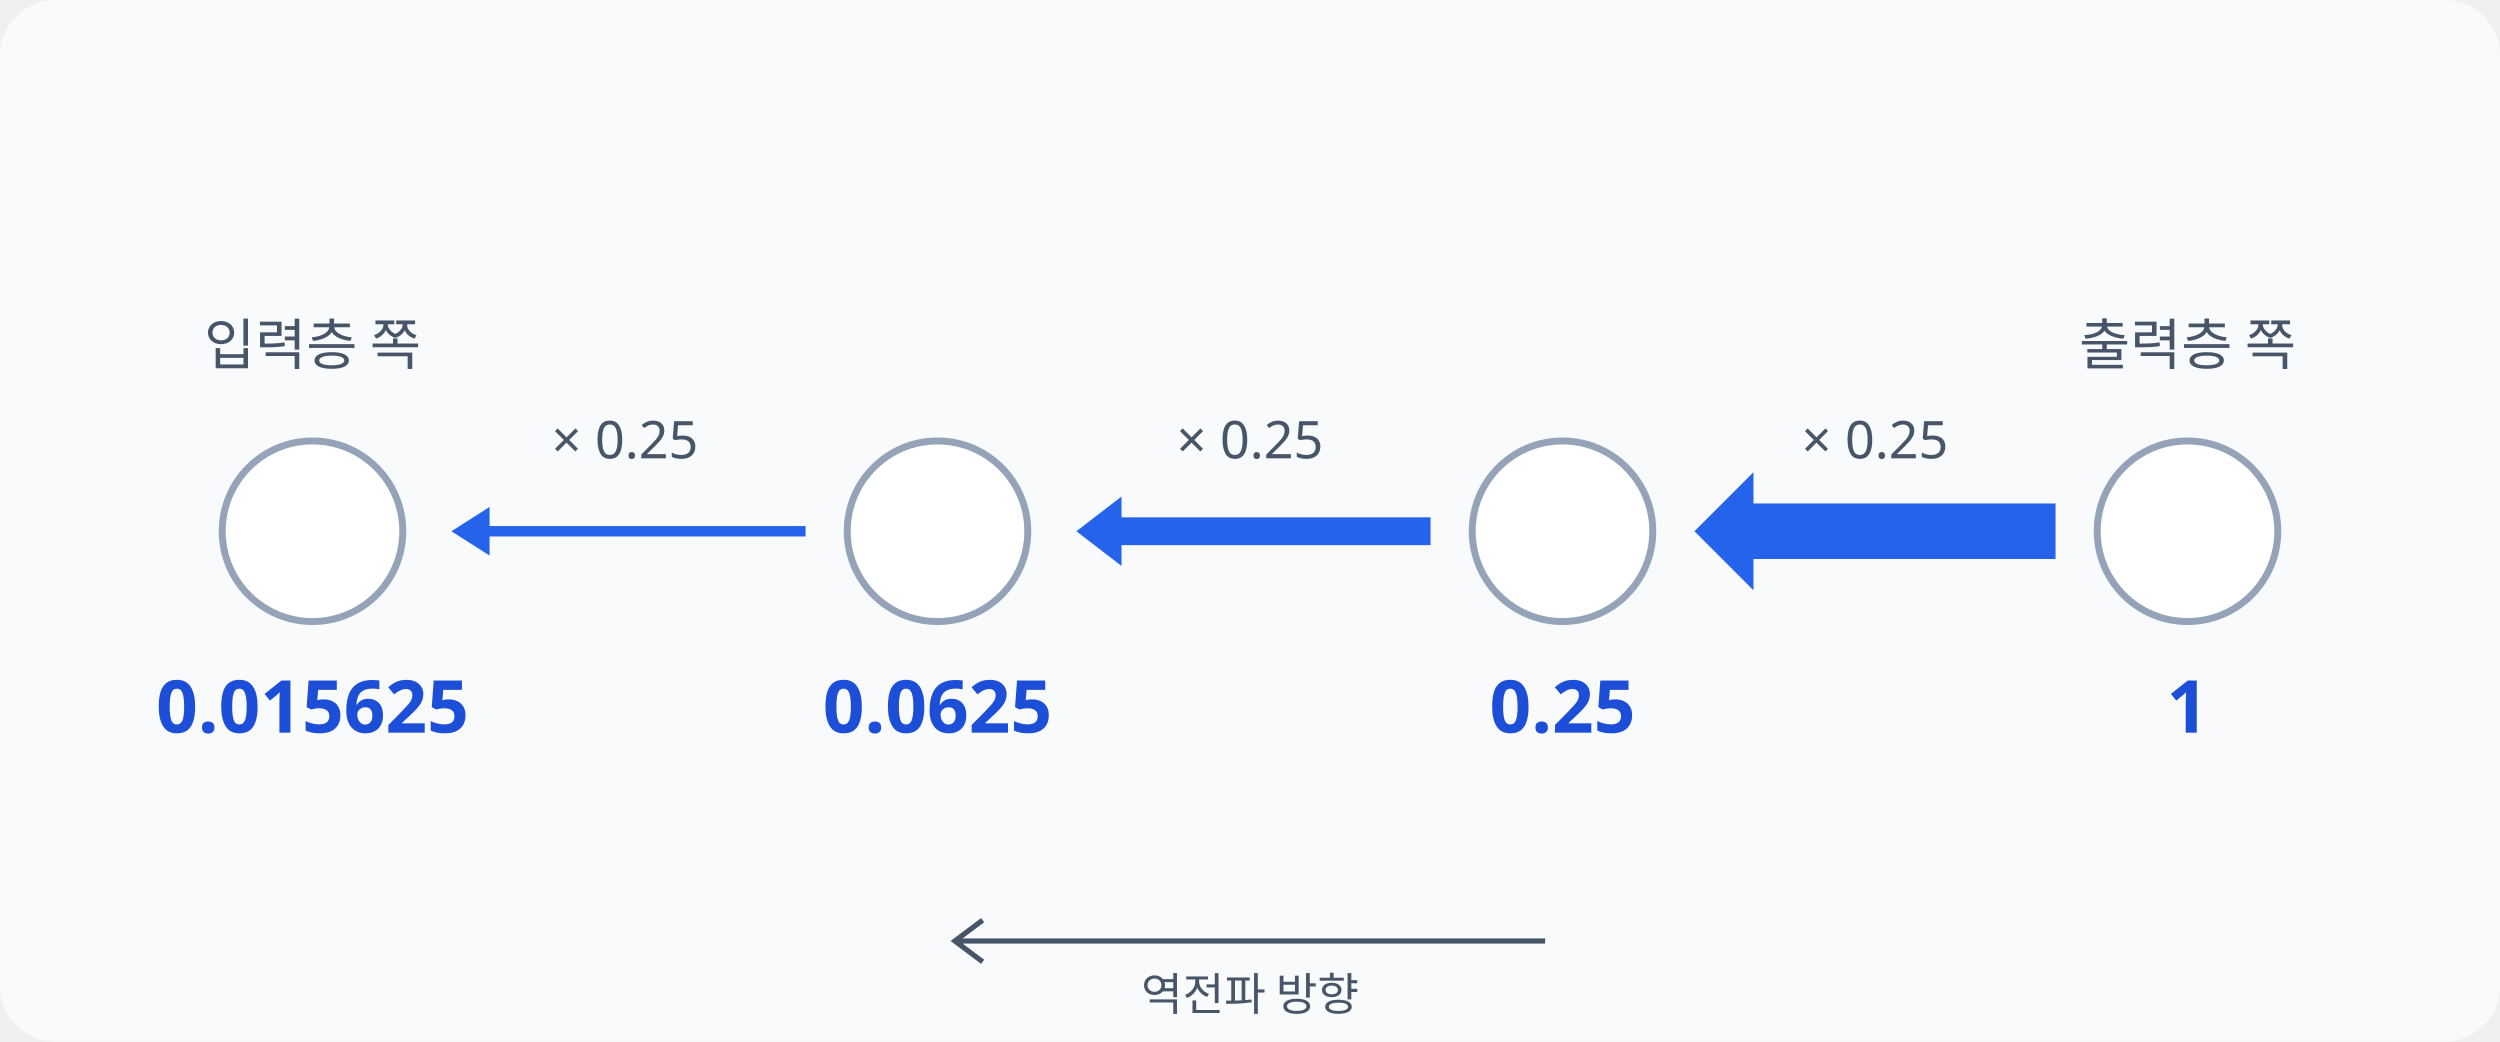
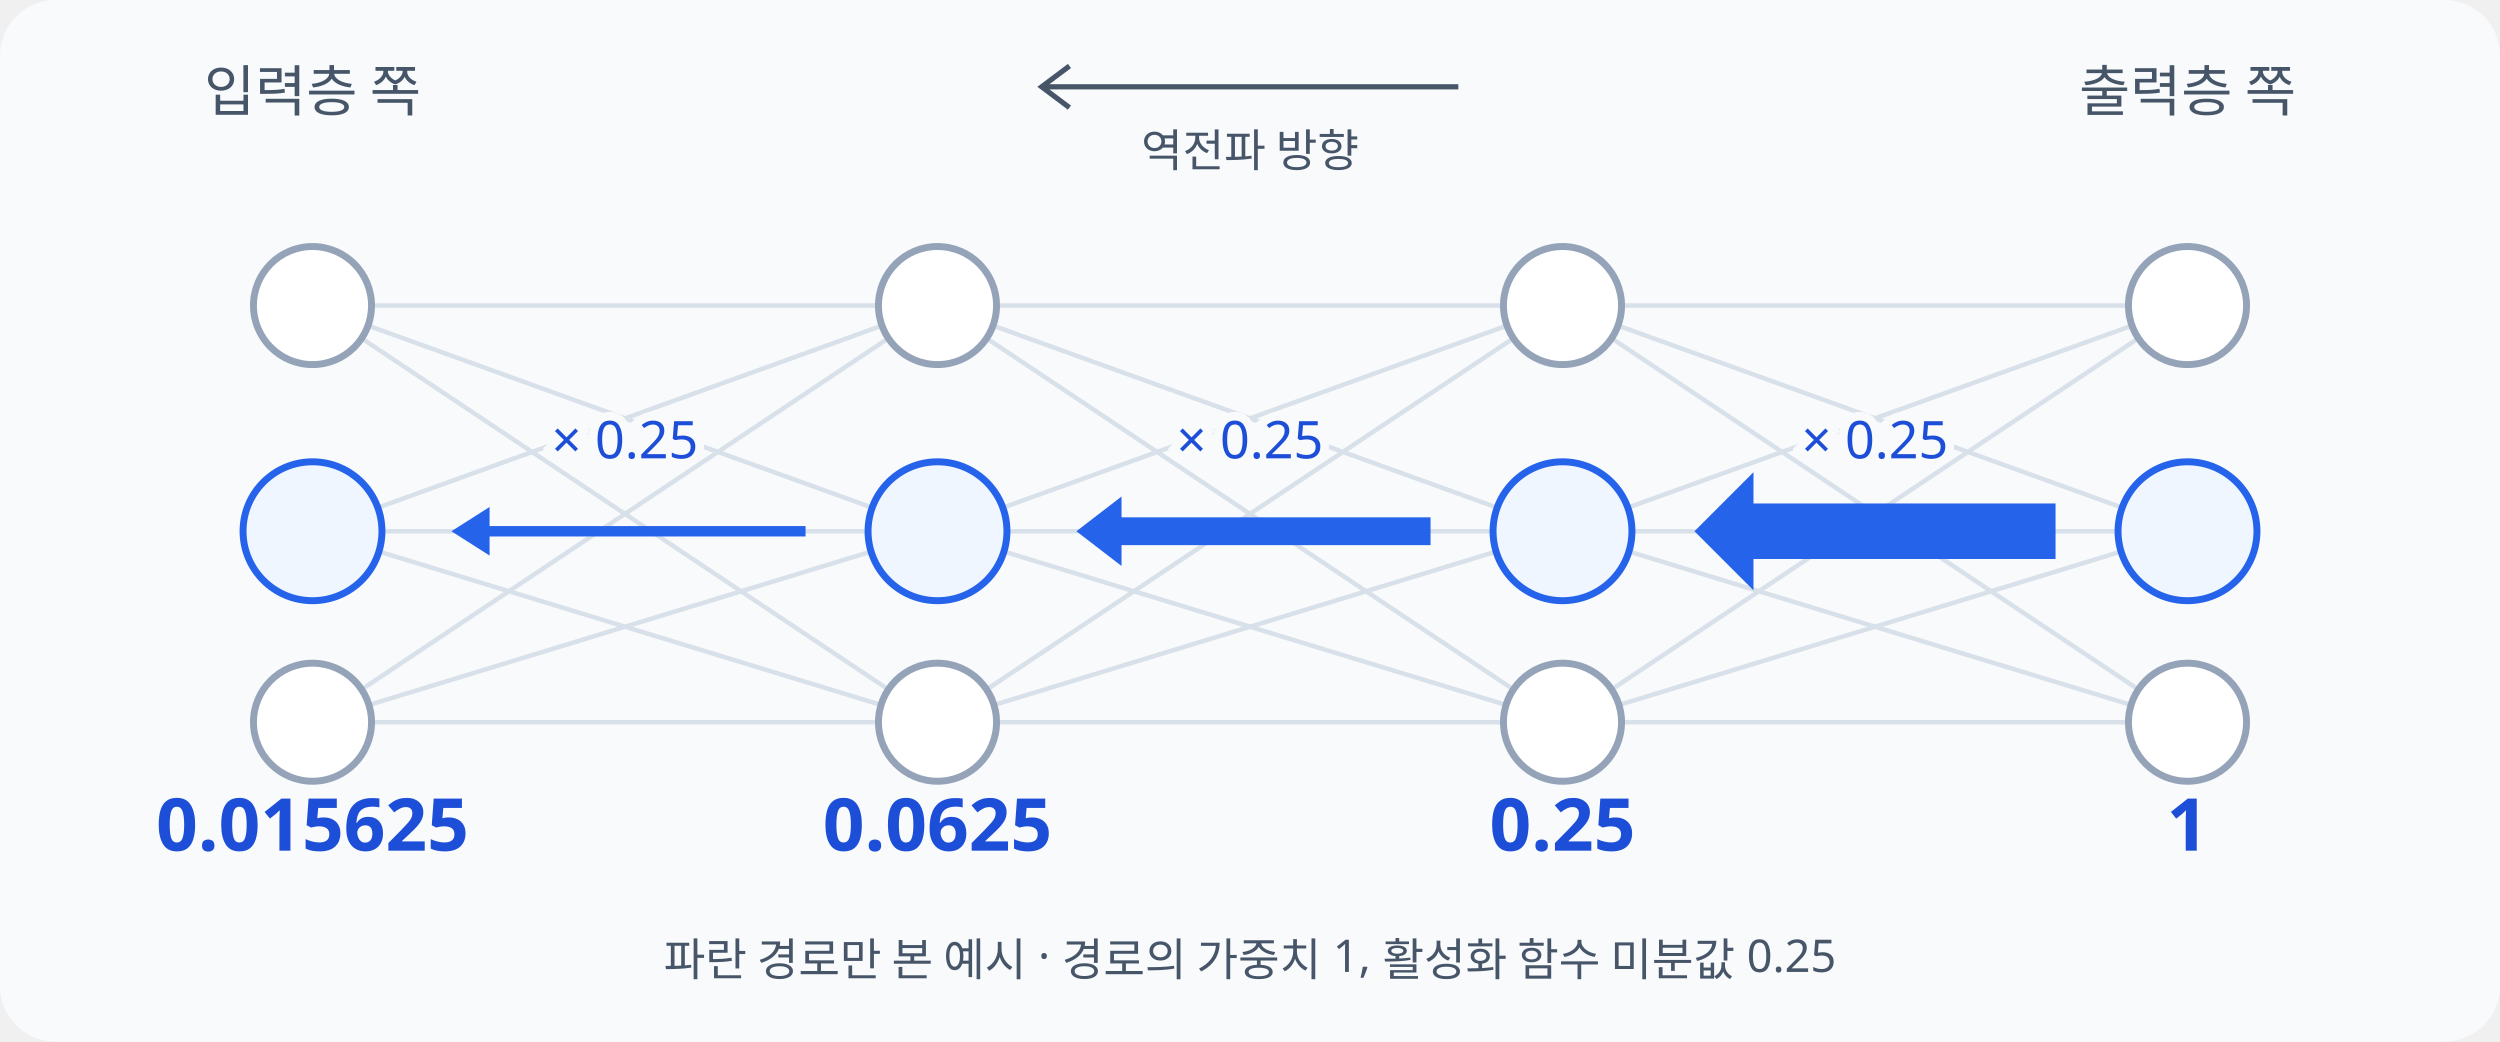
<svg xmlns="http://www.w3.org/2000/svg" width="720" height="300" viewBox="0 0 720 300" role="img" aria-labelledby="title desc">
  <rect width="720" height="300" rx="16" fill="#f8fafc" />
+   <g stroke="#cbd5e1" stroke-width="1.3" opacity="0.7">
+     <path d="M 90 88 L 270 88" />
+     <path d="M 90 88 L 270 153" />
+     <path d="M 90 88 L 270 208" />
+     <path d="M 90 153 L 270 88" />
+     <path d="M 90 153 L 270 153" />
+     <path d="M 90 153 L 270 208" />
+     <path d="M 90 208 L 270 88" />
+     <path d="M 90 208 L 270 153" />
+     <path d="M 90 208 L 270 208" />
+     <path d="M 270 88 L 450 88" />
+     <path d="M 270 88 L 450 153" />
+     <path d="M 270 88 L 450 208" />
+     <path d="M 270 153 L 450 88" />
+     <path d="M 270 153 L 450 153" />
+     <path d="M 270 153 L 450 208" />
+     <path d="M 270 208 L 450 88" />
+     <path d="M 270 208 L 450 153" />
+     <path d="M 270 208 L 450 208" />
+     <path d="M 450 88 L 630 88" />
+     <path d="M 450 88 L 630 153" />
+     <path d="M 450 88 L 630 208" />
+     <path d="M 450 153 L 630 88" />
+     <path d="M 450 153 L 630 153" />
+     <path d="M 450 153 L 630 208" />
+     <path d="M 450 208 L 630 88" />
+     <path d="M 450 208 L 630 153" />
+     <path d="M 450 208 L 630 208" />
+   </g>
+   <g fill="#fff" stroke="#94a3b8" stroke-width="2">
+     <circle cx="90" cy="88" r="17" />
+     <circle cx="90" cy="208" r="17" />
+     <circle cx="270" cy="88" r="17" />
+     <circle cx="270" cy="208" r="17" />
+     <circle cx="450" cy="88" r="17" />
+     <circle cx="450" cy="208" r="17" />
+     <circle cx="630" cy="88" r="17" />
+     <circle cx="630" cy="208" r="17" />
+   </g>
  <g font-family="'Noto Sans KR', 'Apple SD Gothic Neo', sans-serif" text-anchor="middle">
-     <text x="90" y="105" font-size="16" fill="#475569">입력층 쪽</text>
-     <text x="630" y="105" font-size="16" fill="#475569">출력층 쪽</text>
+     <text x="90" y="32" font-size="16" fill="#475569">입력층 쪽</text>
+     <text x="630" y="32" font-size="16" fill="#475569">출력층 쪽</text>
    <g fill="#2563eb">
      <path d="M 592 145 H 505 V 136 L 488 153 L 505 170 V 161 H 592 Z" />
      <path d="M 412 149 H 323 V 143 L 310 153 L 323 163 V 157 H 412 Z" />
      <path d="M 232 151.5 H 141 V 146 L 130 153 L 141 160 V 154.5 H 232 Z" />
    </g>
-     <g font-size="15" fill="#475569">
+     <g font-size="15" fill="#1d4ed8" stroke="#f8fafc" stroke-width="5" paint-order="stroke">
      <text x="180" y="132">× 0.25</text>
      <text x="360" y="132">× 0.25</text>
      <text x="540" y="132">× 0.25</text>
    </g>
-     <g fill="#fff" stroke="#94a3b8" stroke-width="2">
-       <circle cx="90" cy="153" r="26" />
-       <circle cx="270" cy="153" r="26" />
-       <circle cx="450" cy="153" r="26" />
-       <circle cx="630" cy="153" r="26" />
+     <g fill="#eff6ff" stroke="#2563eb" stroke-width="2">
+       <circle cx="90" cy="153" r="20" />
+       <circle cx="270" cy="153" r="20" />
+       <circle cx="450" cy="153" r="20" />
+       <circle cx="630" cy="153" r="20" />
    </g>
    <g font-size="21" font-weight="700" fill="#1d4ed8">
-       <text x="90" y="211">0.015625</text>
-       <text x="270" y="211">0.0625</text>
-       <text x="450" y="211">0.25</text>
-       <text x="630" y="211">1</text>
+       <text x="90" y="245">0.015625</text>
+       <text x="270" y="245">0.0625</text>
+       <text x="450" y="245">0.25</text>
+       <text x="630" y="245">1</text>
    </g>
-     <path d="M 445 271 H 275 M 283 265 L 275 271 L 283 277" fill="none" stroke="#475569" stroke-width="1.5" />
-     <text x="360" y="291" font-size="13" fill="#475569">역전파 방향</text>
+     <path d="M 420 25 H 300 M 308 19 L 300 25 L 308 31" fill="none" stroke="#475569" stroke-width="1.5" />
+     <text x="360" y="48" font-size="13" fill="#475569">역전파 방향</text>
+     <text x="360" y="281" font-size="13" fill="#475569">파란 경로만 본 예시 · 경로의 가중치 1, 활성화 함수 미분값 0.25</text>
  </g>
</svg>
